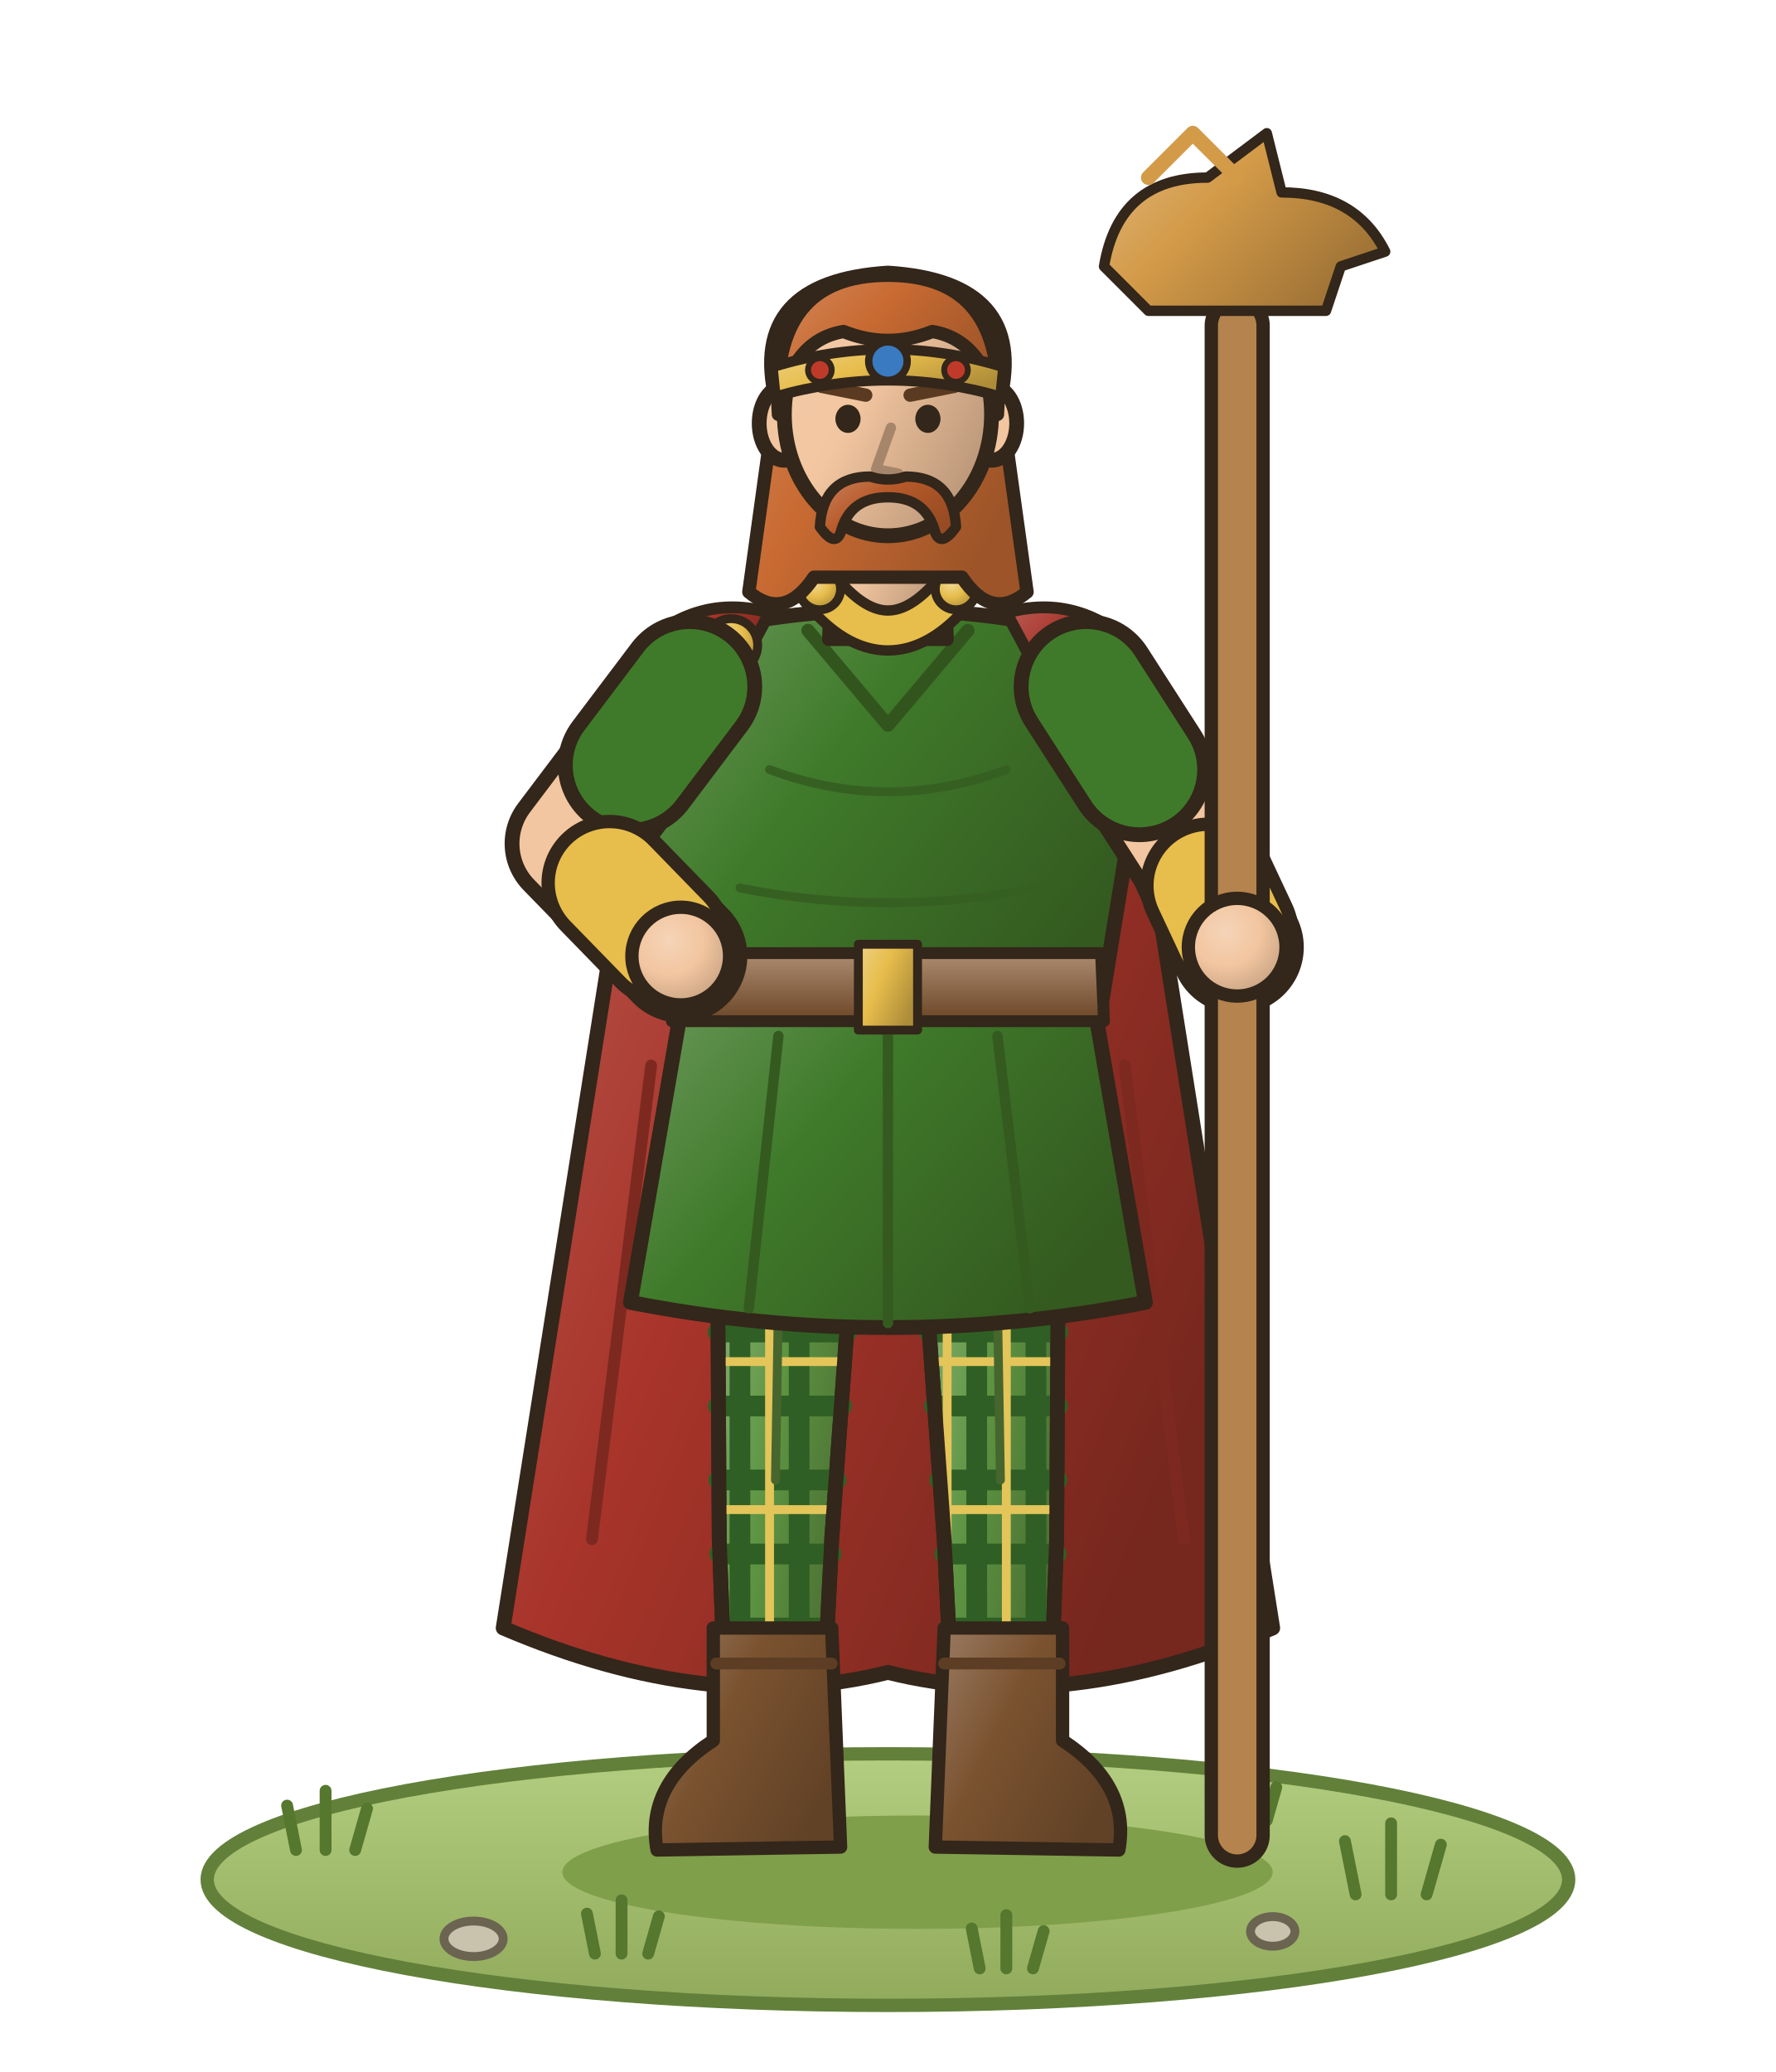
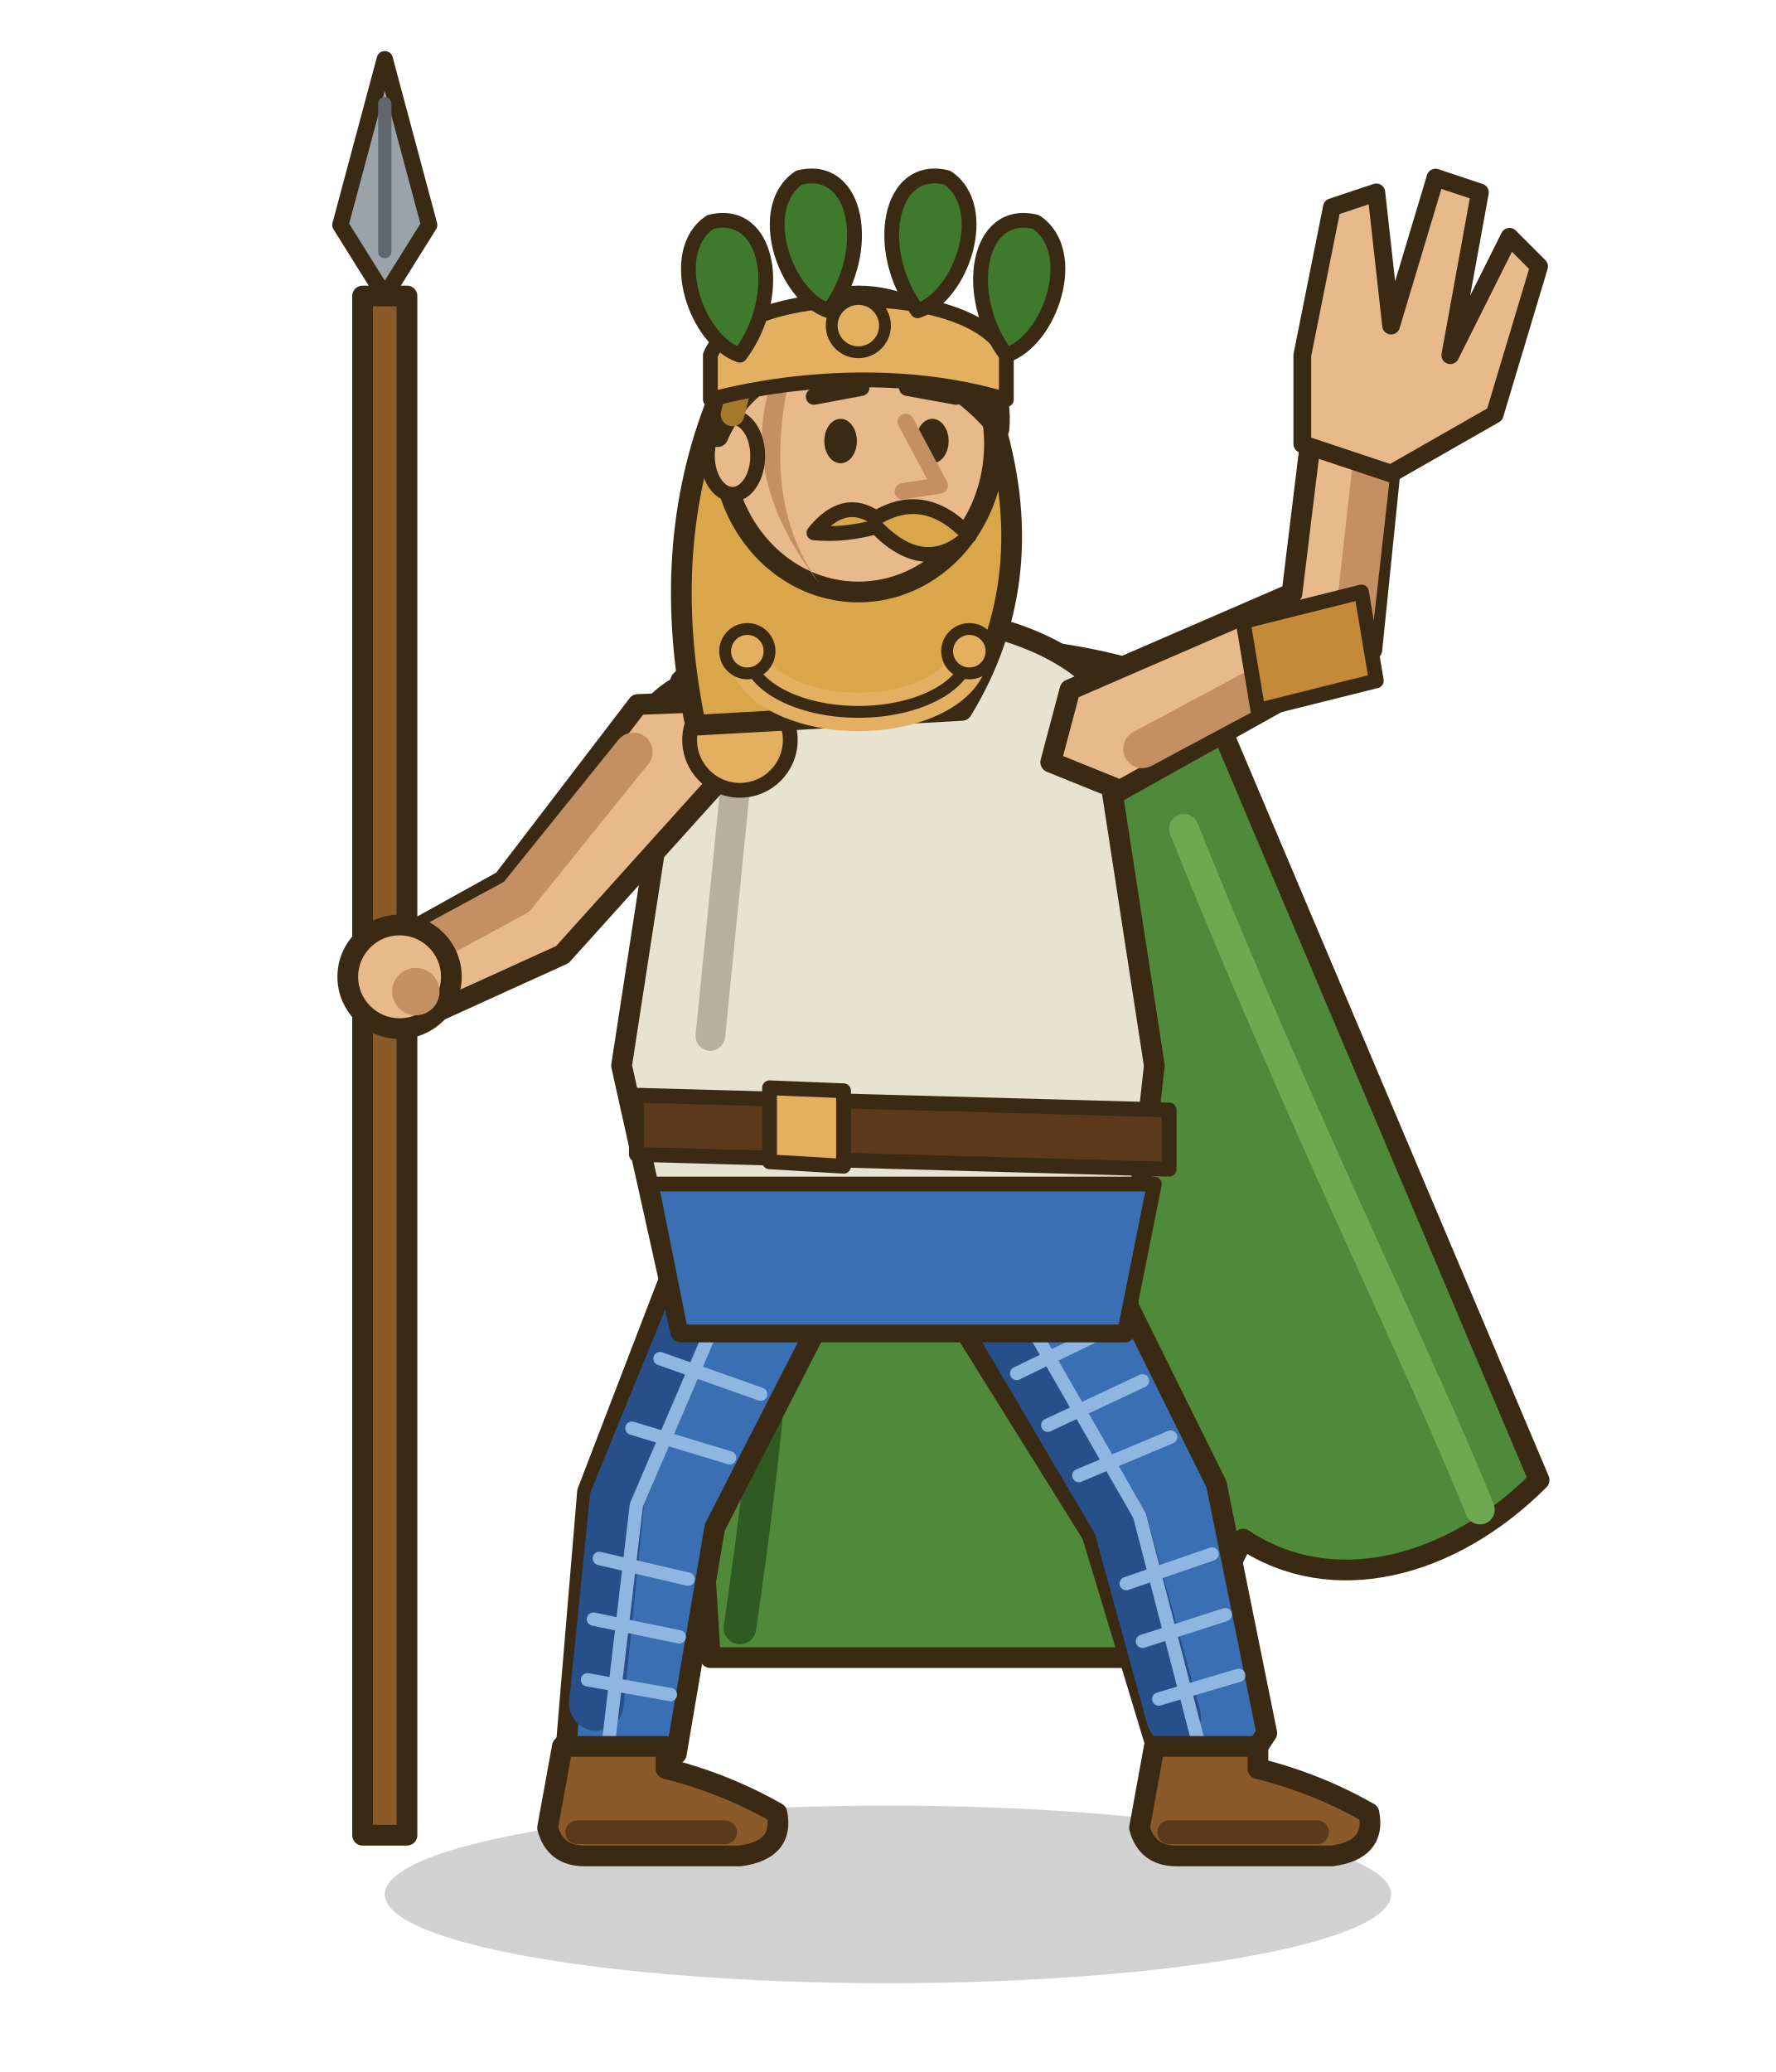
<svg xmlns="http://www.w3.org/2000/svg" viewBox="0 0 120 140">
-   <defs>
-     <linearGradient id="va6c56a" x2="0" y2="1">
-       <stop offset="0" stop-color="#b3ce80" />
-       <stop offset="1" stop-color="#91aa5b" />
-     </linearGradient>
-     <linearGradient id="da8342a" x1="0" y1="0" x2="1" y2=".6">
-       <stop offset="0" stop-color="#b95d55" />
-       <stop offset=".45" stop-color="#a8342a" />
-       <stop offset="1" stop-color="#76271e" />
-     </linearGradient>
-     <linearGradient id="d5d9442" x1="0" y1="0" x2="1" y2=".6">
-       <stop offset="0" stop-color="#86af71" />
-       <stop offset=".45" stop-color="#5d9442" />
-       <stop offset="1" stop-color="#496c31" />
-     </linearGradient>
-     <linearGradient id="d7a5230" x1="0" y1="0" x2="1" y2=".6">
-       <stop offset="0" stop-color="#9b7d64" />
-       <stop offset=".45" stop-color="#7a5230" />
-       <stop offset="1" stop-color="#624226" />
-     </linearGradient>
-     <linearGradient id="d3f7a2a" x1="0" y1="0" x2="1" y2=".6">
-       <stop offset="0" stop-color="#6f9b5f" />
-       <stop offset=".45" stop-color="#3f7a2a" />
-       <stop offset="1" stop-color="#345a20" />
-     </linearGradient>
-     <linearGradient id="v8a5a32" x2="0" y2="1">
-       <stop offset="0" stop-color="#ad8c70" />
-       <stop offset="1" stop-color="#6b4526" />
-     </linearGradient>
-     <linearGradient id="de7bd4c" x1="0" y1="0" x2="1" y2=".6">
-       <stop offset="0" stop-color="#eed182" />
-       <stop offset=".45" stop-color="#e7bd4c" />
-       <stop offset="1" stop-color="#ae8d39" />
-     </linearGradient>
-     <linearGradient id="df2c6a0" x1="0" y1="0" x2="1" y2=".6">
-       <stop offset="0" stop-color="#f3ccaa" />
-       <stop offset=".45" stop-color="#f2c6a0" />
-       <stop offset="1" stop-color="#bc987a" />
-     </linearGradient>
-     <radialGradient id="re7bd4c" cx=".38" cy=".34" r=".7">
-       <stop offset="0" stop-color="#f2db9d" />
-       <stop offset=".5" stop-color="#e7bd4c" />
-       <stop offset="1" stop-color="#ae8d39" />
-     </radialGradient>
-     <linearGradient id="dc86a32" x1="0" y1="0" x2="1" y2=".6">
-       <stop offset="0" stop-color="#d3885b" />
-       <stop offset=".45" stop-color="#c86a32" />
-       <stop offset="1" stop-color="#9c5428" />
-     </linearGradient>
-     <linearGradient id="db85a2a" x1="0" y1="0" x2="1" y2=".6">
-       <stop offset="0" stop-color="#ca835f" />
-       <stop offset=".45" stop-color="#b85a2a" />
-       <stop offset="1" stop-color="#984b23" />
-     </linearGradient>
-     <linearGradient id="dd39a48" x1="0" y1="0" x2="1" y2=".6">
-       <stop offset="0" stop-color="#e0b87f" />
-       <stop offset=".45" stop-color="#d39a48" />
-       <stop offset="1" stop-color="#9f7336" />
-     </linearGradient>
-     <radialGradient id="rf2c6a0" cx=".38" cy=".34" r=".7">
-       <stop offset="0" stop-color="#f5d4b8" />
-       <stop offset=".5" stop-color="#f2c6a0" />
-       <stop offset="1" stop-color="#c7a282" />
-     </radialGradient>
-   </defs>
-   <g stroke="#33261a" stroke-width="1" stroke-linejoin="round" stroke-linecap="round">
-     <ellipse cx="60" cy="127" rx="46" ry="8.5" fill="url(#va6c56a)" stroke="#62803a" stroke-width=".9" />
-     <ellipse cx="62" cy="126.5" rx="24" ry="3.83" fill="#7f9f4a" stroke="none" />
-     <path d="M20,125 19.4,122M22,125 22,121M24,125 24.8,122.2" fill="none" stroke="#55772e" stroke-width=".8" />
-     <path d="M91.6,128 90.88,124.4M94,128 94,123.2M96.4,128 97.36,124.64" fill="none" stroke="#55772e" stroke-width=".8" />
-     <path d="M40.2,132 39.66,129.3M42,132 42,128.4M43.8,132 44.52,129.48" fill="none" stroke="#55772e" stroke-width=".8" />
-     <path d="M82.4,123 81.92,120.6M84,123 84,119.8M85.6,123 86.24,120.76" fill="none" stroke="#55772e" stroke-width=".8" />
-     <path d="M66.2,133 65.66,130.3M68,133 68,129.4M69.8,133 70.52,130.48" fill="none" stroke="#55772e" stroke-width=".8" />
-     <ellipse cx="32" cy="131" rx="2" ry="1.2" fill="#c9c2ad" stroke="#6b6450" stroke-width=".6" />
-     <ellipse cx="86" cy="130.5" rx="1.5" ry="1" fill="#c9c2ad" stroke="#6b6450" stroke-width=".6" />
-     <path d="M44.6,43Q60,39.6 75.4,43L86,110Q72,116 60,113 48,116 34,110Z" fill="url(#da8342a)" />
-     <path d="M40,104 44,72M80,104 76,72" fill="none" stroke="#7d2920" stroke-width=".8" />
-     <path d="M48.5,86 57.5,86 56.2,104 55.4,120 49.2,120 48.6,104Z" fill="url(#d5d9442)" />
-     <path d="M71.5,86 62.5,86 63.8,104 64.6,120 70.8,120 71.4,104Z" fill="url(#d5d9442)" />
-     <path d="M50,86 50,120M54,86 54,120M66,86 66,120M70,86 70,120M48.52,90 57.21,90M62.79,90 71.48,90M48.55,95 56.85,95M63.15,95 71.45,95M48.58,100 56.49,100M63.51,100 71.42,100M48.64,105 56.15,105M63.85,105 71.36,105M48.83,110 55.9,110M64.1,110 71.17,110M49.01,115 55.65,115M64.35,115 70.99,115M49.2,120 55.4,120M64.6,120 70.8,120" fill="none" stroke="#2f5f24" stroke-width="1.4" />
-     <path d="M52,86 52,120M64,86 64,108M68,86 68,120M48.53,92 57.07,92M62.93,92 71.47,92M48.59,102 56.34,102M63.66,102 71.41,102M48.9,112 55.8,112M64.2,112 71.1,112" fill="none" stroke="#e3c55a" stroke-width=".6" />
-     <path d="M48.5,86 57.5,86 56.2,104 55.4,120 49.2,120 48.6,104ZM71.5,86 62.5,86 63.8,104 64.6,120 70.8,120 71.4,104Z" fill="none" />
-     <path d="M52.6,88 52.4,100M67.4,88 67.6,100" fill="none" stroke="#46662e" stroke-width=".6" />
-     <path d="M48.2,110 56.2,110 56.8,124.8 44.4,125Q43.6,120.6 48.2,117.6Z" fill="url(#d7a5230)" stroke-width=".9" />
-     <path d="M71.8,110 63.8,110 63.2,124.8 75.6,125Q76.4,120.6 71.8,117.6Z" fill="url(#d7a5230)" stroke-width=".9" />
-     <path d="M48.4,112.4H56.2M63.8,112.4H71.6" fill="none" stroke="#5d3e24" stroke-width=".8" />
-     <path d="M46.4,66 73.6,66 77.4,88Q60,91.4 42.6,88Z" fill="url(#d3f7a2a)" />
-     <path d="M52.6,70 50.6,88.4M60,70V89.4M67.4,70 69.6,88.4" fill="none" stroke="#345a20" stroke-width=".7" />
-     <path d="M46,43Q60,39.4 74,43L77.6,48.4 74.4,68 45.6,68 42.4,48.4Z" fill="url(#d3f7a2a)" />
-     <path d="M54.6,42.6 60,49 65.4,42.6" fill="none" stroke="#32551e" stroke-width=".9" />
-     <path d="M52,52Q60,55 68,52M50,60Q60,62 70,60" fill="none" stroke="#366022" stroke-width=".6" />
-     <path d="M45.6,64.4 74.4,64.4 74.6,69 45.4,69Z" fill="url(#v8a5a32)" stroke-width=".8" />
-     <path d="M58,63.8 62,63.8 62,69.6 58,69.6Z" fill="url(#de7bd4c)" stroke-width=".6" />
-     <path d="M56.4,32 63.6,32 64,43.2 56,43.2Z" fill="url(#df2c6a0)" stroke-width=".9" />
-     <path d="M55.6,40Q60,45.2 64.4,40" fill="none" stroke-width="3.4" />
-     <path d="M55.6,40Q60,45.2 64.4,40" fill="none" stroke="#e7bd4c" stroke-width="2" />
-     <circle cx="55.4" cy="39.8" r="1.4" fill="url(#re7bd4c)" stroke-width=".6" />
-     <circle cx="64.6" cy="39.8" r="1.4" fill="url(#re7bd4c)" stroke-width=".6" />
-     <path d="M43,44Q47,40 52,41.4L49,47Z" fill="url(#da8342a)" stroke-width=".8" />
-     <path d="M77,44Q73,40 68,41.4L71,47Z" fill="url(#da8342a)" stroke-width=".8" />
-     <circle cx="49.4" cy="43.6" r="1.8" fill="url(#re7bd4c)" stroke-width=".6" />
-     <path d="M46.6,46.4 38.6,57 46,64.6" fill="none" stroke-width="9" />
-     <path d="M46.6,46.4 38.6,57 46,64.6" fill="none" stroke="#f2c6a0" stroke-width="7" />
-     <path d="M46.6,46.4 42.6,51.7" fill="none" stroke-width="9.8" />
-     <path d="M46.6,46.4 42.6,51.7" fill="none" stroke="#3f7a2a" stroke-width="7.8" />
-     <path d="M41.19,59.66 44.89,63.46" fill="none" stroke-width="9.2" />
-     <path d="M41.19,59.66 44.89,63.46" fill="none" stroke="#e7bd4c" stroke-width="7.4" />
-     <g transform="translate(60,28)">
-       <path d="M-7.6,-1Q-9.5,-9 0,-9.6 9.5,-9 7.6,-1L9.4,12Q7,14 5,11L-5,11Q-7,14-9.4,12Z" fill="url(#dc86a32)" stroke-width=".9" />
-       <ellipse cx="-7" cy=".6" rx="1.7" ry="2.5" fill="#f2c6a0" />
-       <ellipse cx="7" cy=".6" rx="1.7" ry="2.5" fill="#f2c6a0" />
-       <ellipse rx="7" ry="8.2" fill="url(#df2c6a0)" />
-       <path d="M-4.5,-1.9-1.5,-1.3M4.5,-1.9 1.5,-1.3" fill="none" stroke="#5a3a20" stroke-width=".9" />
-       <ellipse cx="-2.7" cy=".3" rx=".85" ry=".95" fill="#33261a" stroke="none" />
-       <ellipse cx="2.7" cy=".3" rx=".85" ry=".95" fill="#33261a" stroke="none" />
-       <path d="M.2,.9-.8,3.7 .7,4" fill="none" stroke="#a6866b" stroke-width=".7" />
-       <path d="M-4.6,7.6Q-4.4,4.2-1.2,4.2 0,4.6 1.2,4.2 4.4,4.2 4.6,7.6 3.6,9 3.2,8 2.6,5.6 0,5.6-2.6,5.6-3.2,8-3.6,9-4.6,7.6Z" fill="url(#db85a2a)" stroke-width=".7" />
-       <path d="M-7.4,0Q-8,-9.4 0,-9.4 8,-9.4 7.4,0 6.6,-5 3,-5.6 0,-4.4-3,-5.6-6.6,-5-7.4,0Z" fill="url(#dc86a32)" stroke-width=".9" />
-       <path d="M-7.8,-3.2Q0,-5.6 7.8,-3.2L7.6,-1.2Q0,-3.4-7.6,-1.2Z" fill="url(#de7bd4c)" stroke-width=".7" />
-       <circle cx="0" cy="-3.6" r="1.3" fill="#3a7ac0" stroke-width=".5" />
-       <circle cx="-4.6" cy="-3" r=".8" fill="#c03a2a" stroke-width=".4" />
-       <circle cx="4.6" cy="-3" r=".8" fill="#c03a2a" stroke-width=".4" />
-     </g>
-     <path d="M73.4,46.4 80.6,57.6 83.6,64" fill="none" stroke-width="9" />
-     <path d="M73.4,46.4 80.6,57.6 83.6,64" fill="none" stroke="#f2c6a0" stroke-width="7" />
-     <path d="M73.4,46.4 77,52" fill="none" stroke-width="9.8" />
-     <path d="M73.4,46.4 77,52" fill="none" stroke="#3f7a2a" stroke-width="7.8" />
-     <path d="M81.65,59.84 83.15,63.04" fill="none" stroke-width="9.2" />
-     <path d="M81.65,59.84 83.15,63.04" fill="none" stroke="#e7bd4c" stroke-width="7.4" />
-     <path d="M83.6,124 83.6,22" fill="none" stroke-width="4.4" />
-     <path d="M83.6,124 83.6,22" fill="none" stroke="#b5834d" stroke-width="2.6" />
-     <path d="M74.6,18Q75.6,12 81.6,12L85.6,9 86.6,13Q91.6,13 93.6,17L90.6,18 89.6,21 77.6,21Z" fill="url(#dd39a48)" stroke-width=".7" />
-     <path d="M77.6,12 80.6,9 83.6,12" fill="none" stroke="#d39a48" />
-     <circle cx="83.6" cy="64" r="3.3" fill="url(#rf2c6a0)" stroke-width=".9" />
-     <circle cx="46" cy="64.6" r="3.3" fill="url(#rf2c6a0)" stroke-width=".9" />
+   <ellipse cx="60" cy="128" rx="34" ry="6" fill="#000" fill-opacity=".18" />
+   <g stroke="#3a2a14" stroke-width="1.4" stroke-linejoin="round" stroke-linecap="round">
+     <polygon points="27.5,124 27.5,20 24.5,20 24.5,124" fill="#8a5a2b" />
+     <polygon points="26,4 29,15.2 26,20 23,15.2" fill="#9aa2aa" stroke-width="1.1" />
+     <path d="M26,17 L26,7" fill="none" stroke="#5f666d" stroke-width="0.9" />
+     <path d="M44,48 C48,42 76,42 82,48 L104,100 C98,106 90,108 84,104 L80,112 L48,112 Z" fill="#4f8a3a" />
+     <path d="M52,56 C54,80 52,96 50,110" fill="none" stroke="#2f5a22" stroke-width="2.2" />
+     <path d="M80,56 C88,76 96,92 100,102" fill="none" stroke="#6ea851" stroke-width="2" />
+     <polygon points="54,79.5 47,81.8 39.7,100.8 38.3,117.5 41.6,121.3 45.7,118.5 48.3,103.2 57,86.2" fill="#3b6fb4" />
+     <path d="M47.8,86.4 L41.7,101.3 L40.3,115.1" fill="none" stroke="#27508a" stroke-width="3.7" />
+     <path d="M46.5,87.1 L53.5,89.9 M44.6,91.8 L51.4,94.2 M42.7,96.5 L49.3,98.5 M40.5,105.3 L46.5,106.7 M40.1,109.4 L45.9,110.6 M39.7,113.5 L45.3,114.5 M50.8,83.5 L43,101.7 L41.1,117.9" fill="none" stroke="#8fb6e0" stroke-width="0.9" />
+     <path d="M45,118 L38,118 L37,123.5 Q37.5,125.4 39.5,125.4 L50,125.4 Q53,125 52.5,122.5 Q49,120.5 45,119.5 Z" fill="#8a5a2b" />
+     <path d="M49,123.8 L39,123.8" fill="none" stroke="#5a3a1a" stroke-width="1.6" />
+     <polygon points="65.6,79.7 63.2,86.7 73.8,103.7 78.4,118.9 82.8,121.3 85.6,117.1 82.2,100.3 72.8,81.3" fill="#3b6fb4" />
+     <path d="M67.4,88.8 L75.7,102.9 L79.3,116" fill="none" stroke="#27508a" stroke-width="3.7" />
+     <path d="M66.6,89.4 L73.4,85.8 M68.7,92.8 L75.3,89.6 M70.8,96.3 L77.2,93.3 M72.9,99.7 L79.1,97.1 M76.1,107 L81.9,105 M77.2,110.9 L82.8,109.1 M78.3,114.8 L83.7,113.2 M66.8,84.6 L77,102.4 L81.1,118.2" fill="none" stroke="#8fb6e0" stroke-width="0.9" />
+     <path d="M85,118 L78,118 L77,123.5 Q77.5,125.4 79.5,125.4 L90,125.4 Q93,125 92.5,122.5 Q89,120.5 85,119.5 Z" fill="#8a5a2b" />
+     <path d="M89,123.8 L79,123.8" fill="none" stroke="#5a3a1a" stroke-width="1.6" />
+     <path d="M46,46 C52,40 68,40 74,46 L78,72 L76,90 L46,90 L42,72 Z" fill="#e8e2d0" />
+     <path d="M44,80 L78,80 L76,90 L46,90 Z" fill="#3b6fb4" stroke-width="1" />
+     <path d="M50,50 L48,70" fill="none" stroke="#b8b09c" stroke-width="2" />
+     <polygon points="43,74 79,75 79,79 43,78" fill="#5a3a1a" stroke-width="1" />
+     <polygon points="52,73.5 57,73.7 57,78.8 52,78.5" fill="#e2b060" stroke-width="1" />
+     <polygon points="48.2,47.4 43.1,47.6 34,59.5 26.8,63.5 25.8,67.1 29.2,68.5 38,64.5 48.9,52.4" fill="#e8b98a" />
+     <path d="M42.8,50.8 L34.9,60.6 L29,63.8" fill="none" stroke="#c48f62" stroke-width="2.6" />
+     <circle cx="27" cy="66" r="3.5" fill="#e8b98a" />
+     <circle cx="28.1" cy="67" r="1.6" fill="#c48f62" stroke="none" />
+     <polygon points="71,51.5 75.7,53.4 92.7,43.9 94.7,24.3 92.3,21.5 89.3,23.7 87.3,40.1 72.3,46.6" fill="#e8b98a" />
+     <path d="M77.2,50.6 L91.4,43 L93.3,26.1" fill="none" stroke="#c48f62" stroke-width="2.6" />
+     <path d="M88,24 L90,14 L93,13 L94,22 L97,12 L100,13 L98,24 L102,16 L104,18 L101,28 L94,32 L88,30 Z" fill="#e8b98a" stroke-width="1.2" />
+     <path d="M84,42 L92,40 L93,46 L85,48 Z" fill="#c48a3a" stroke-width="1" />
+     <circle cx="50" cy="50" r="3.4" fill="#e2b060" stroke-width="1" />
+     <path d="M67,28 Q70.5,39 65,48 L47,49 Q44.5,37 48.5,27 Z" fill="#d9a74a" />
+     <ellipse cx="58" cy="30" rx="9.2" ry="10" fill="#e8b98a" />
+     <path d="M54.5,21.5 Q48,30 55.5,39.6 Q50.5,33 54.5,21.5 Z" fill="#c48f62" stroke="none" />
+     <ellipse cx="49.5" cy="30.8" rx="1.7" ry="2.6" fill="#e8b98a" stroke-width="1" />
+     <ellipse cx="63" cy="29.8" rx="1.1" ry="1.5" fill="#3a2a14" stroke="none" />
+     <ellipse cx="56.8" cy="29.8" rx="1.1" ry="1.5" fill="#3a2a14" stroke="none" />
+     <path d="M64.6,26.8 L61.3,26.2" fill="none" stroke="#3a2a14" stroke-width="1.1" />
+     <path d="M58.2,26.2 L55,26.8" fill="none" stroke="#3a2a14" stroke-width="1.1" />
+     <path d="M61.2,28.5 L63.5,32.8 L61,33.2" fill="none" stroke="#c48f62" stroke-width="1.1" />
+     <path d="M63.5,35.8 L60,36" fill="none" stroke="#c48f62" stroke-width="1.1" />
+     <path d="M65.5,36.2 Q62.5,33 59.2,35 Q57,33.5 55,36 Q57,36.2 59.2,35.6 Q62.5,39 65.5,36.2 Z" fill="#d9a74a" stroke-width="1" />
+     <path d="M67.5,29 C68.5,19 48,17 48.5,29.5 C50.5,25 54.5,23.8 58.5,24.2 C62.5,24.5 65.5,26.5 67.5,29 Z" fill="#d9a74a" />
+     <path d="M55,20.5 L50.5,24 L49.5,28" fill="none" stroke="#a5782a" stroke-width="1.6" />
+     <path d="M50.5,44 A7.5,4.1 0 0 0 65.5,44" fill="none" stroke="#e2b060" stroke-width="2.6" />
+     <path d="M50.5,44 A7.5,4.1 0 0 0 65.5,44" fill="none" stroke="#3a2a14" stroke-width="0.8" />
+     <circle cx="50.5" cy="44" r="1.5" fill="#e2b060" stroke-width="0.8" />
+     <circle cx="65.5" cy="44" r="1.5" fill="#e2b060" stroke-width="0.8" />
+     <path d="M48,24 C50,19 66,19 68,24 L68,27 C58,24 48,27 48,27 Z" fill="#e2b060" stroke-width="1" />
+     <path d="M50,24 C53,20 52,14 48,15 C45,17 47,23 50,24 Z" fill="#3f7a2c" stroke-width="1" />
+     <path d="M56,21 C59,17 58,11 54,12 C51,14 53,20 56,21 Z" fill="#3f7a2c" stroke-width="1" />
+     <path d="M62,21 C59,17 60,11 64,12 C67,14 65,20 62,21 Z" fill="#3f7a2c" stroke-width="1" />
+     <path d="M68,24 C65,20 66,14 70,15 C73,17 71,23 68,24 Z" fill="#3f7a2c" stroke-width="1" />
+     <circle cx="58" cy="22" r="1.8" fill="#e2b060" stroke-width="0.8" />
  </g>
</svg>
